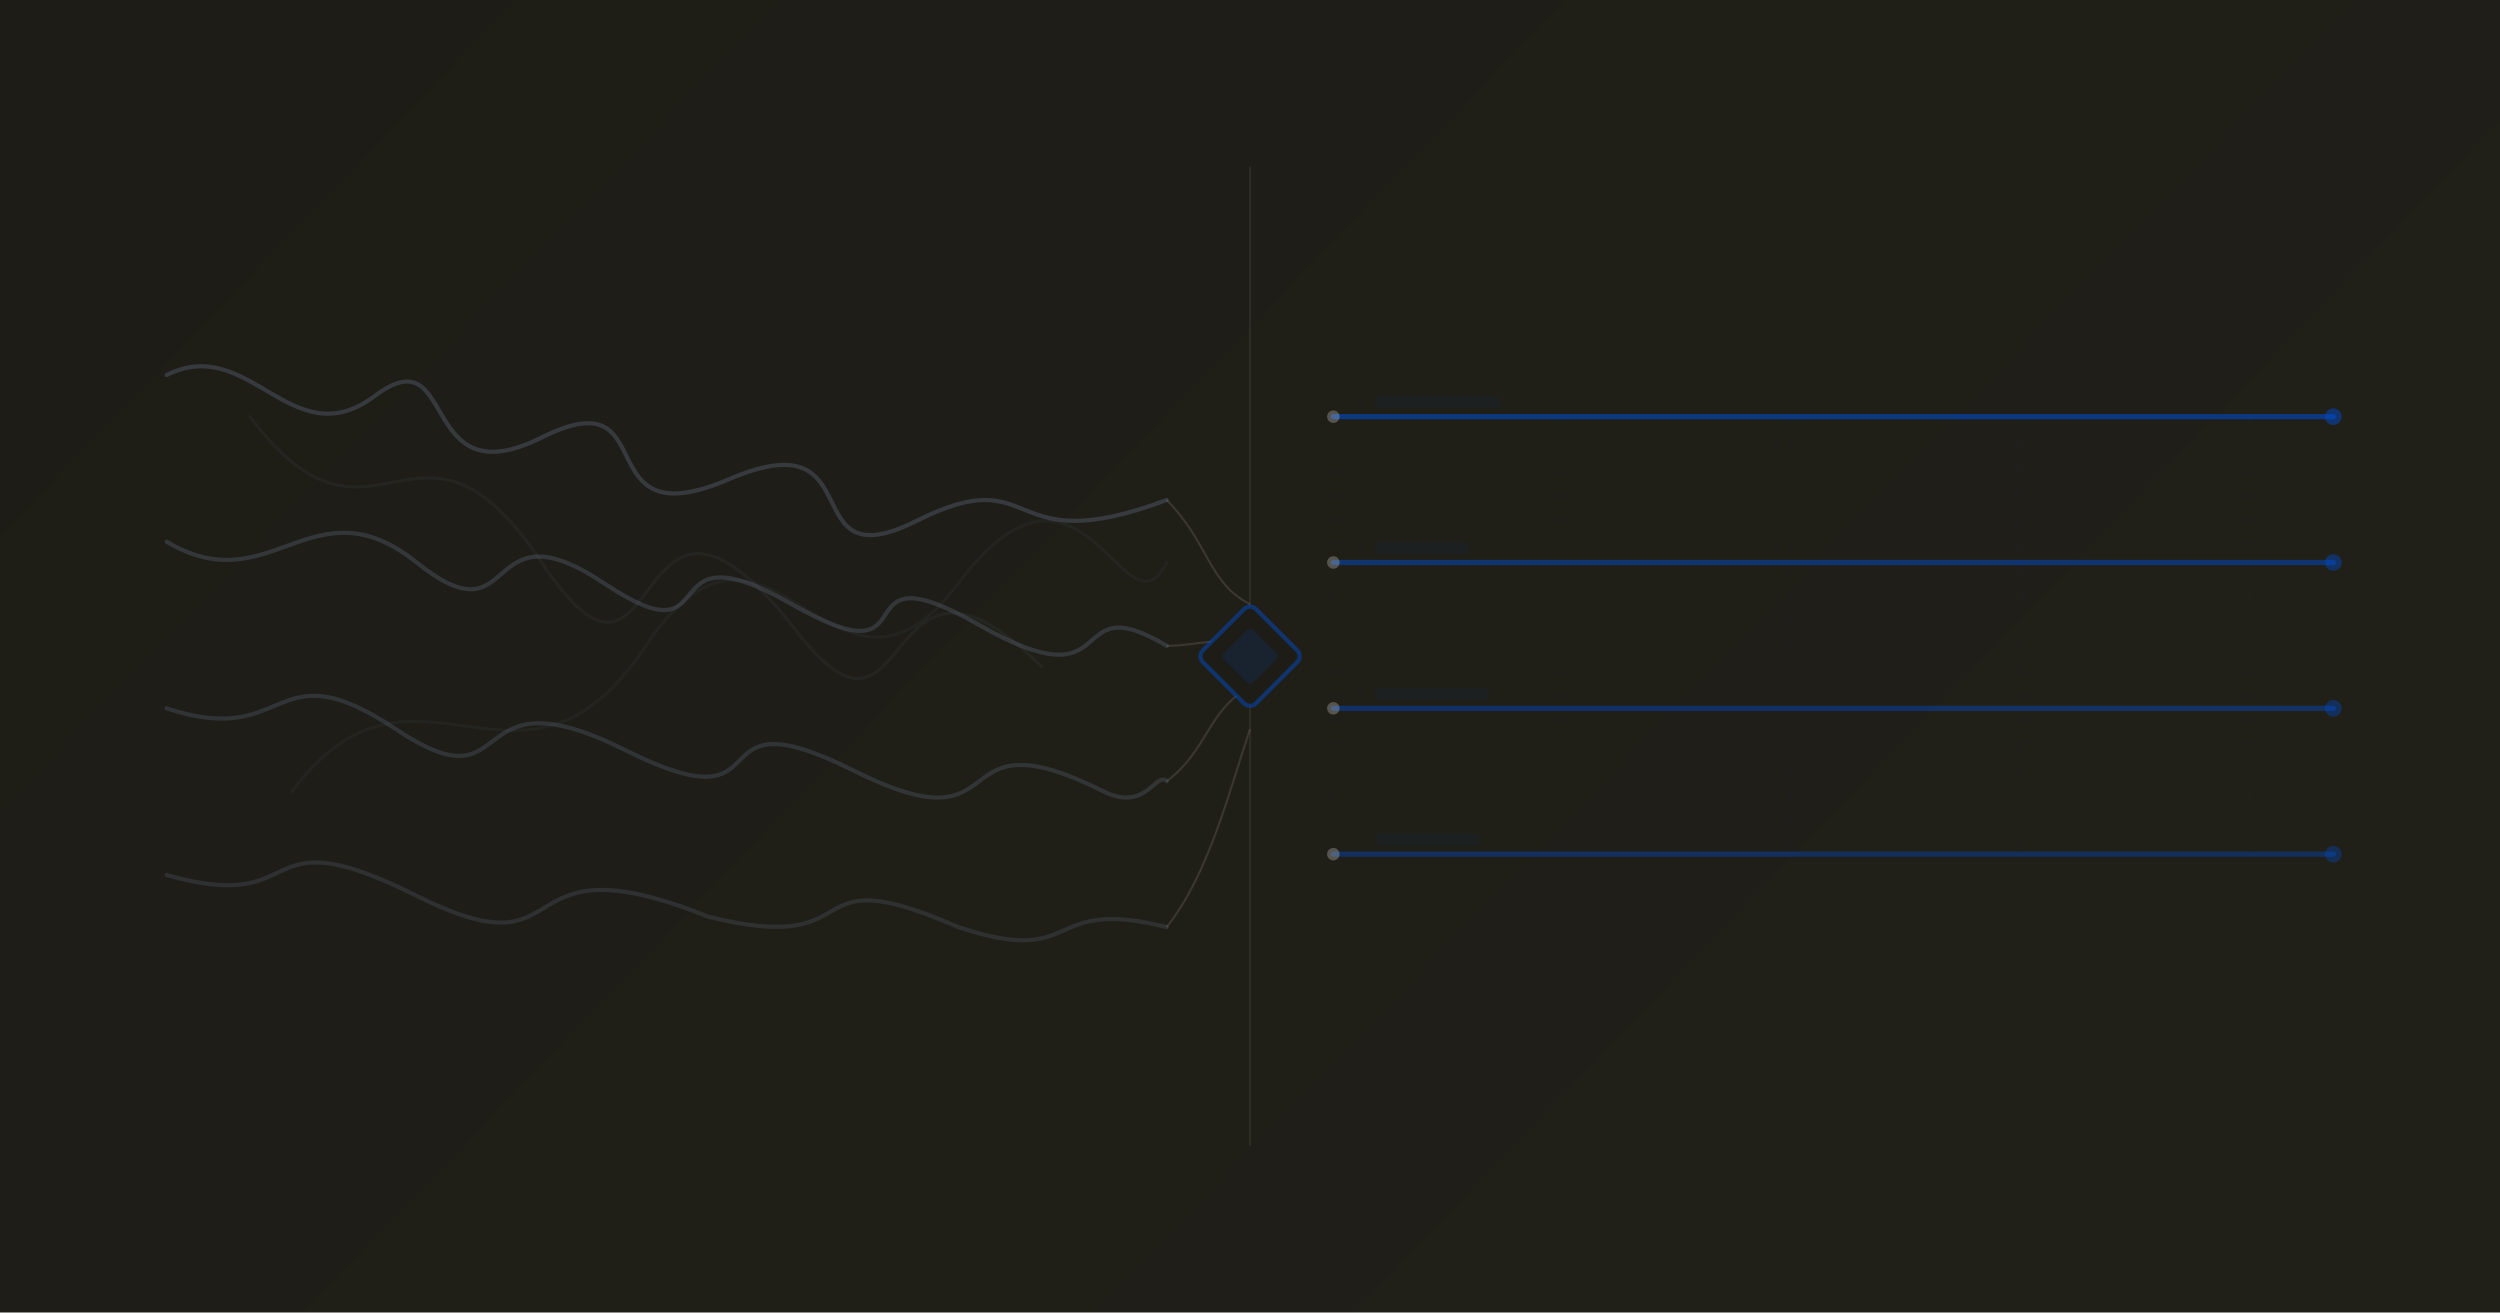
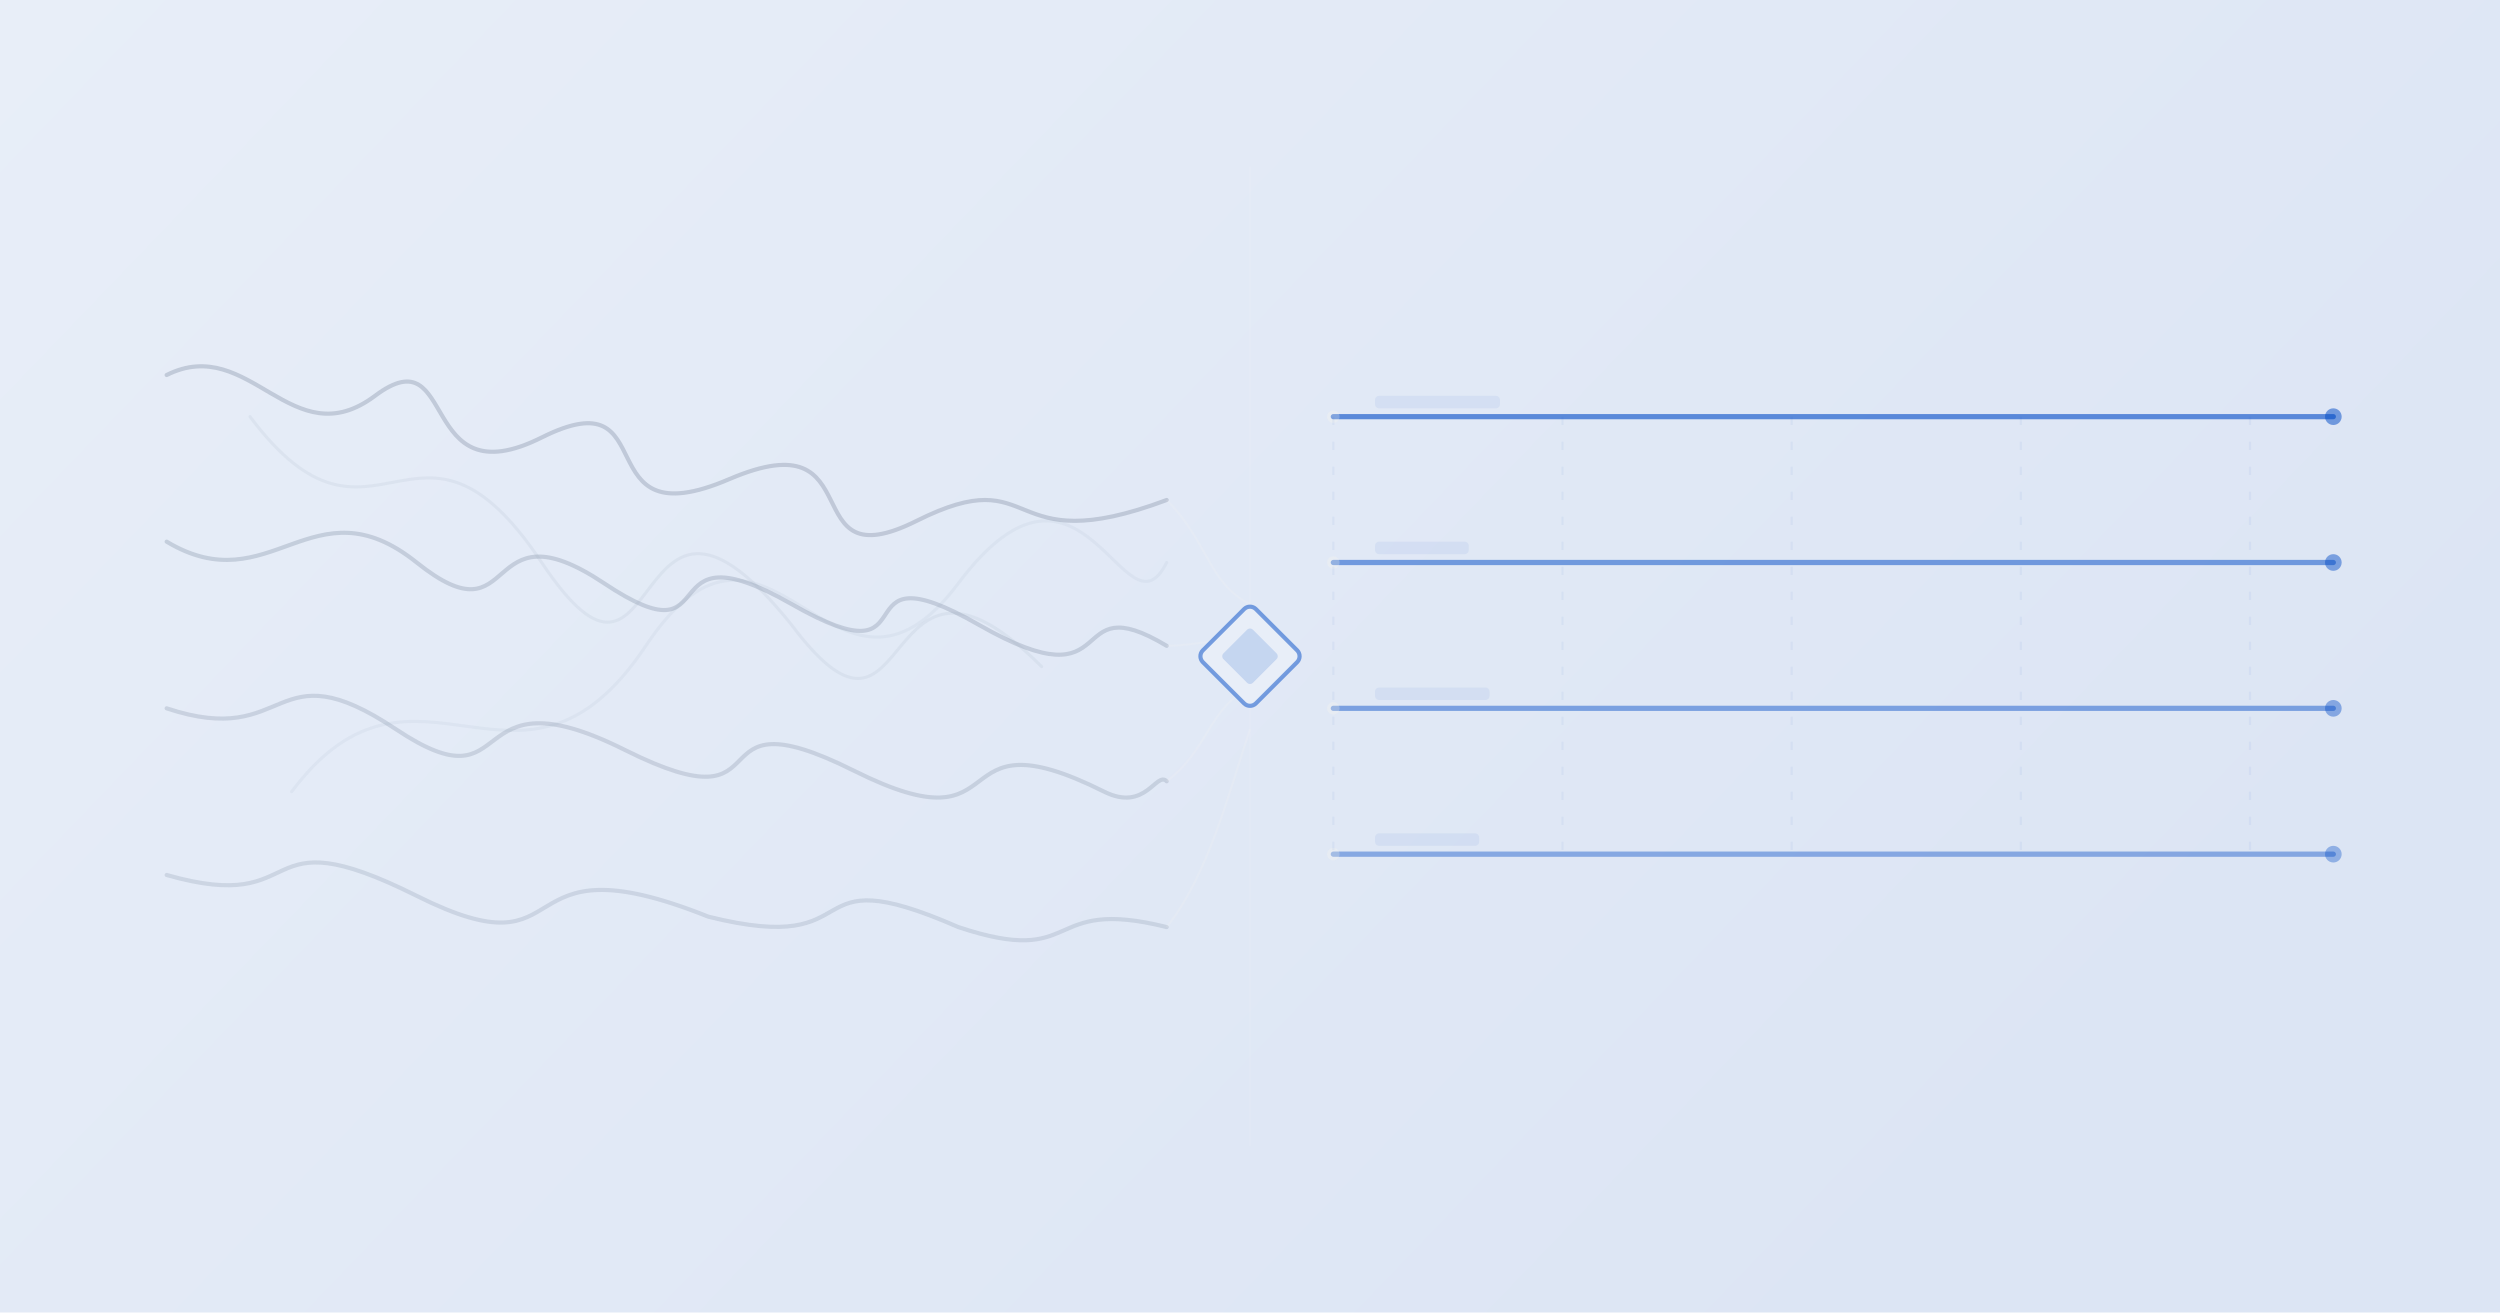
<svg xmlns="http://www.w3.org/2000/svg" viewBox="0 0 1200 630">
  <defs>
    <linearGradient id="bg4" x1="0" y1="0" x2="1" y2="0.5">
-       <stop offset="0%" stop-color="#1d1c16" />
-       <stop offset="100%" stop-color="#201f18" />
+       <stop offset="0%" stop-color="#e8eef8" />
+       <stop offset="100%" stop-color="#dce5f4" />
    </linearGradient>
    <linearGradient id="cleanLine" x1="0" y1="0" x2="1" y2="0">
      <stop offset="0%" stop-color="#004ac6" stop-opacity="0.5" />
      <stop offset="100%" stop-color="#004ac6" stop-opacity="0.8" />
    </linearGradient>
    <linearGradient id="tangleFade" x1="0" y1="0" x2="1" y2="0">
-       <stop offset="0%" stop-color="#555f70" stop-opacity="0.5" />
-       <stop offset="100%" stop-color="#555f70" stop-opacity="0.1" />
+       <stop offset="0%" stop-color="#95a0b4" stop-opacity="0.5" />
+       <stop offset="100%" stop-color="#95a0b4" stop-opacity="0.1" />
    </linearGradient>
  </defs>
  <rect width="1200" height="630" fill="url(#bg4)" />
  <line x1="600" y1="80" x2="600" y2="550" stroke="#fef9ef" stroke-opacity="0.06" stroke-width="1" />
  <g fill="none" stroke-linecap="round" stroke-linejoin="round">
-     <path d="M 80 180 C 120 160, 140 220, 180 190 C 220 160, 200 240, 260 210 C 320 180, 280 260, 350 230 C 420 200, 380 280, 440 250 C 500 220, 480 270, 560 240" stroke="#555f70" stroke-opacity="0.45" stroke-width="2" />
-     <path d="M 80 260 C 130 290, 150 230, 200 270 C 250 310, 230 240, 290 280 C 350 320, 310 250, 380 290 C 450 330, 400 260, 470 300 C 540 340, 510 280, 560 310" stroke="#555f70" stroke-opacity="0.4" stroke-width="2" />
-     <path d="M 80 340 C 140 360, 130 310, 190 350 C 250 390, 220 320, 300 360 C 380 400, 330 330, 410 370 C 490 410, 450 340, 530 380 C 550 390, 555 370, 560 375" stroke="#555f70" stroke-opacity="0.35" stroke-width="2" />
-     <path d="M 80 420 C 150 440, 120 390, 200 430 C 280 470, 240 400, 340 440 C 420 460, 380 410, 460 445 C 520 465, 500 430, 560 445" stroke="#555f70" stroke-opacity="0.3" stroke-width="2" />
-     <path d="M 120 200 C 180 280, 200 180, 260 270 C 320 360, 300 200, 380 300 C 440 380, 420 240, 500 320" stroke="#555f70" stroke-opacity="0.12" stroke-width="1.5" />
-     <path d="M 140 380 C 200 300, 250 400, 310 310 C 370 220, 400 360, 460 280 C 520 200, 540 310, 560 270" stroke="#555f70" stroke-opacity="0.1" stroke-width="1.5" />
+     <path d="M 80 180 C 120 160, 140 220, 180 190 C 220 160, 200 240, 260 210 C 320 180, 280 260, 350 230 C 420 200, 380 280, 440 250 C 500 220, 480 270, 560 240" stroke="#95a0b4" stroke-opacity="0.45" stroke-width="2" />
+     <path d="M 80 260 C 130 290, 150 230, 200 270 C 250 310, 230 240, 290 280 C 350 320, 310 250, 380 290 C 450 330, 400 260, 470 300 C 540 340, 510 280, 560 310" stroke="#95a0b4" stroke-opacity="0.4" stroke-width="2" />
+     <path d="M 80 340 C 140 360, 130 310, 190 350 C 250 390, 220 320, 300 360 C 380 400, 330 330, 410 370 C 490 410, 450 340, 530 380 C 550 390, 555 370, 560 375" stroke="#95a0b4" stroke-opacity="0.35" stroke-width="2" />
+     <path d="M 80 420 C 150 440, 120 390, 200 430 C 280 470, 240 400, 340 440 C 420 460, 380 410, 460 445 C 520 465, 500 430, 560 445" stroke="#95a0b4" stroke-opacity="0.3" stroke-width="2" />
+     <path d="M 120 200 C 180 280, 200 180, 260 270 C 320 360, 300 200, 380 300 C 440 380, 420 240, 500 320" stroke="#95a0b4" stroke-opacity="0.12" stroke-width="1.5" />
+     <path d="M 140 380 C 200 300, 250 400, 310 310 C 370 220, 400 360, 460 280 C 520 200, 540 310, 560 270" stroke="#95a0b4" stroke-opacity="0.1" stroke-width="1.5" />
  </g>
  <g fill="none" stroke="#fef9ef" stroke-opacity="0.12" stroke-width="1">
    <path d="M 560 240 C 580 260, 580 280, 600 290" />
    <path d="M 560 310 C 575 310, 585 305, 600 310" />
    <path d="M 560 375 C 580 360, 580 340, 600 330" />
    <path d="M 560 445 C 580 420, 590 380, 600 350" />
  </g>
  <g transform="translate(600, 315)">
-     <rect x="-18" y="-18" width="36" height="36" rx="4" fill="#1d1c16" stroke="#004ac6" stroke-width="2" stroke-opacity="0.5" transform="rotate(45)" />
+     <rect x="-18" y="-18" width="36" height="36" rx="4" fill="#e8eef8" stroke="#004ac6" stroke-width="2" stroke-opacity="0.5" transform="rotate(45)" />
    <rect x="-10" y="-10" width="20" height="20" rx="2" fill="#004ac6" fill-opacity="0.15" transform="rotate(45)" />
  </g>
  <g fill="none" stroke-linecap="round">
    <line x1="640" y1="200" x2="1120" y2="200" stroke="#004ac6" stroke-opacity="0.6" stroke-width="2.5" />
    <circle cx="1120" cy="200" r="4" fill="#004ac6" fill-opacity="0.5" />
    <line x1="640" y1="270" x2="1120" y2="270" stroke="#004ac6" stroke-opacity="0.5" stroke-width="2.5" />
    <circle cx="1120" cy="270" r="4" fill="#004ac6" fill-opacity="0.45" />
    <line x1="640" y1="340" x2="1120" y2="340" stroke="#004ac6" stroke-opacity="0.45" stroke-width="2.5" />
    <circle cx="1120" cy="340" r="4" fill="#004ac6" fill-opacity="0.4" />
    <line x1="640" y1="410" x2="1120" y2="410" stroke="#004ac6" stroke-opacity="0.4" stroke-width="2.5" />
    <circle cx="1120" cy="410" r="4" fill="#004ac6" fill-opacity="0.35" />
  </g>
  <circle cx="640" cy="200" r="3" fill="#fef9ef" fill-opacity="0.25" />
  <circle cx="640" cy="270" r="3" fill="#fef9ef" fill-opacity="0.25" />
  <circle cx="640" cy="340" r="3" fill="#fef9ef" fill-opacity="0.25" />
  <circle cx="640" cy="410" r="3" fill="#fef9ef" fill-opacity="0.25" />
  <g stroke="#004ac6" stroke-opacity="0.05" stroke-width="1" stroke-dasharray="4 8">
    <line x1="640" y1="200" x2="640" y2="410" />
    <line x1="750" y1="200" x2="750" y2="410" />
    <line x1="860" y1="200" x2="860" y2="410" />
    <line x1="970" y1="200" x2="970" y2="410" />
    <line x1="1080" y1="200" x2="1080" y2="410" />
  </g>
  <g fill="#004ac6" fill-opacity="0.06">
    <rect x="660" y="190" width="60" height="6" rx="2" />
    <rect x="660" y="260" width="45" height="6" rx="2" />
    <rect x="660" y="330" width="55" height="6" rx="2" />
    <rect x="660" y="400" width="50" height="6" rx="2" />
  </g>
</svg>
